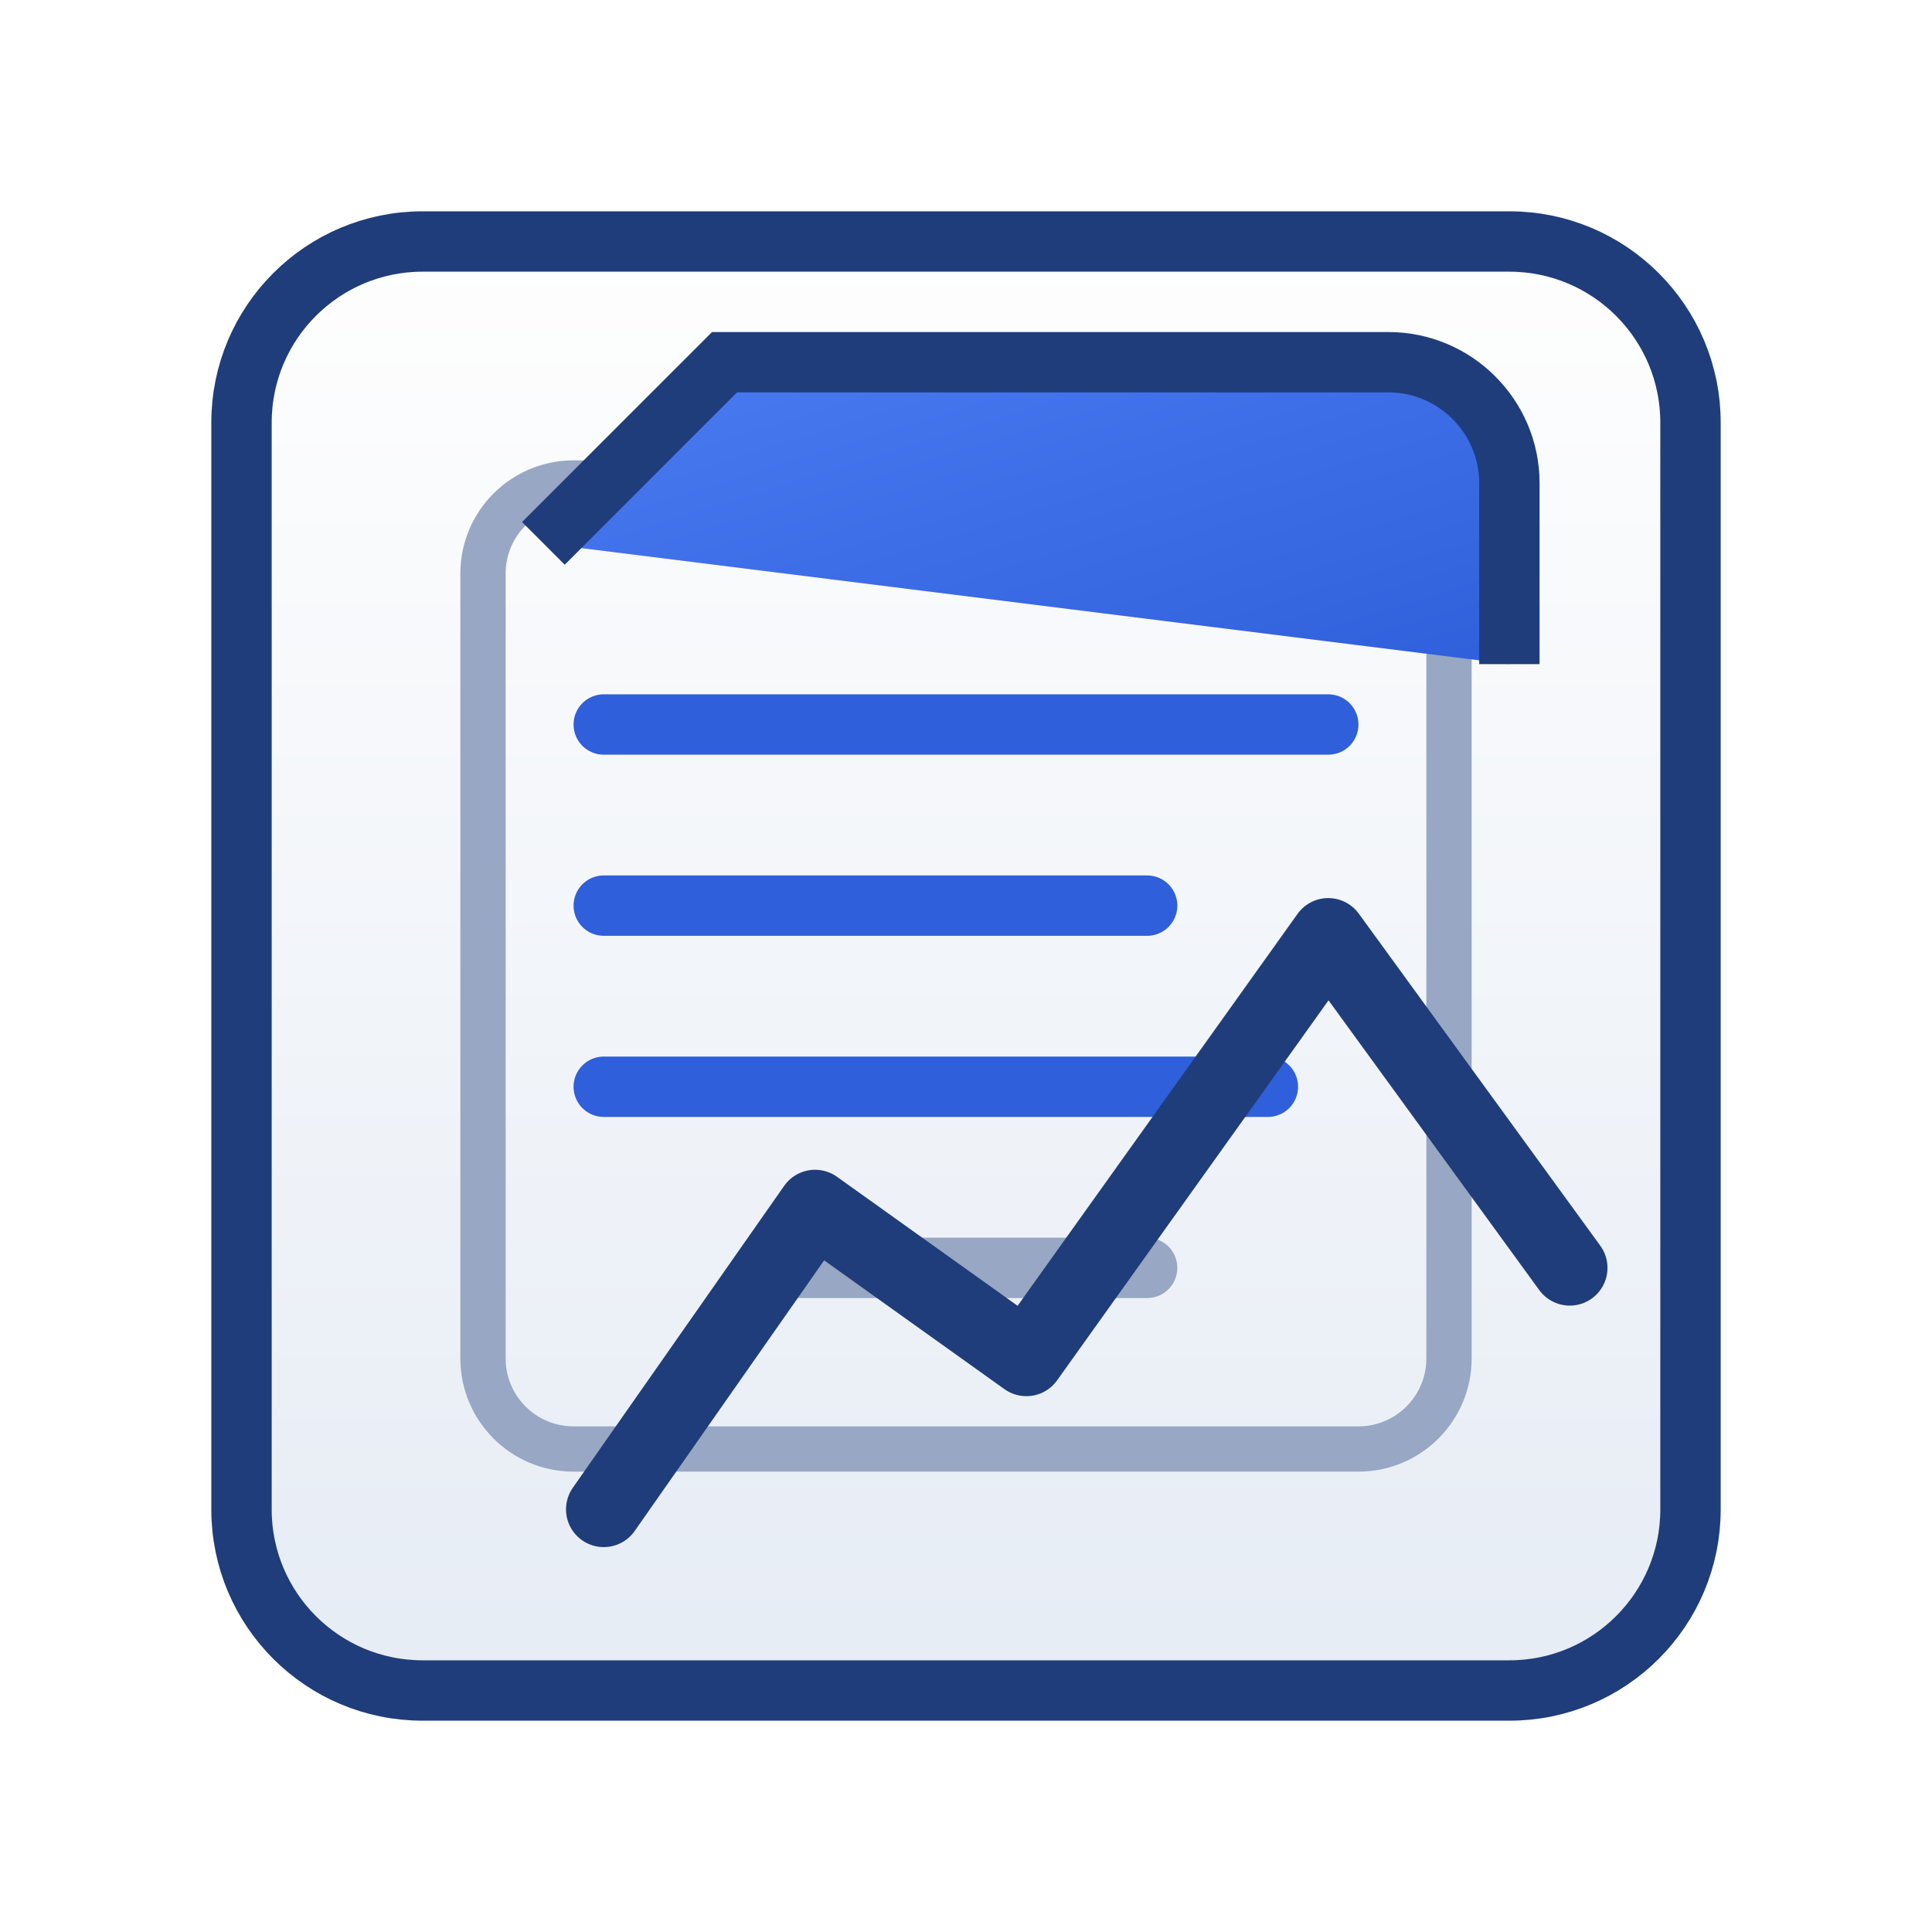
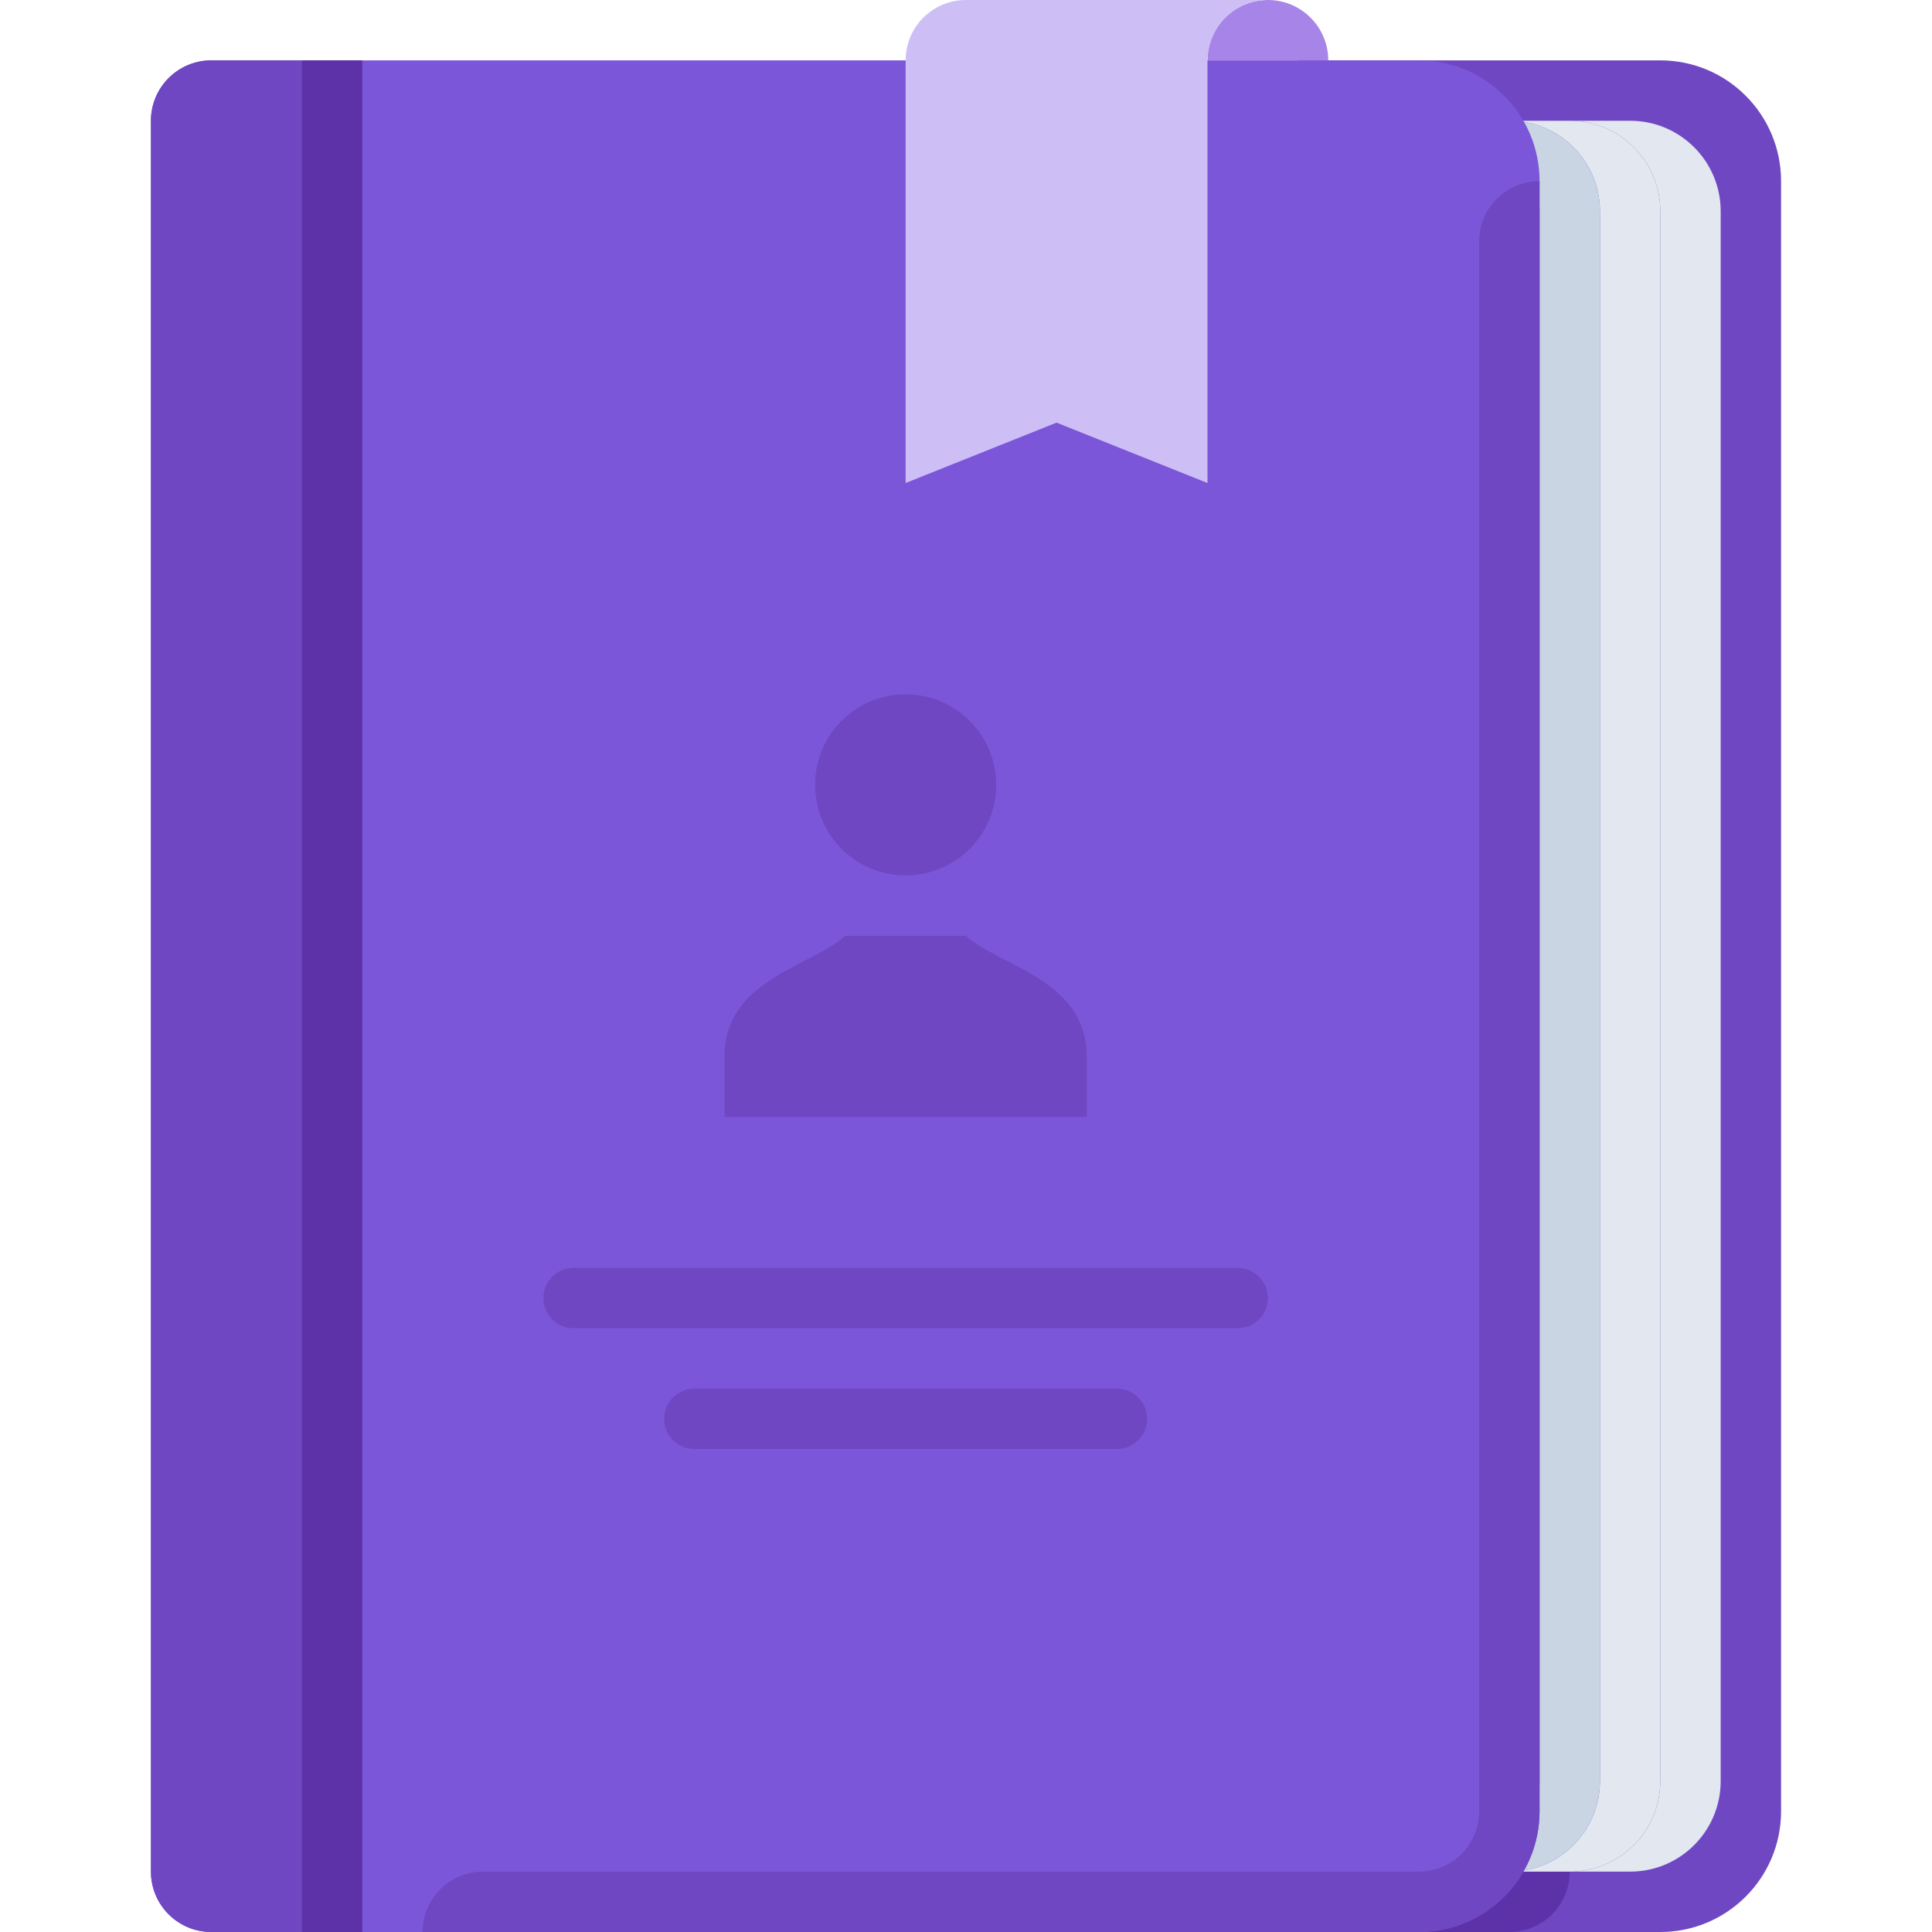
- <svg xmlns="http://www.w3.org/2000/svg" viewBox="0 0 64 64" aria-labelledby="title">
-   <defs>
-     <linearGradient id="paper" x1="0" y1="0" x2="0" y2="1">
-       <stop offset="0%" stop-color="#fefefe" />
-       <stop offset="100%" stop-color="#e6ecf5" />
-     </linearGradient>
-     <linearGradient id="accent" x1="0" y1="0" x2="1" y2="1">
-       <stop offset="0%" stop-color="#4c7cf3" />
-       <stop offset="100%" stop-color="#2f5fda" />
-     </linearGradient>
-   </defs>
-   <rect x="8" y="8" width="48" height="48" rx="6" fill="url(#paper)" stroke="#1f3d7a" stroke-width="2" />
-   <rect x="16" y="16" width="32" height="32" rx="3" fill="none" stroke="#97a7c4" stroke-width="1.5" />
-   <path d="M20 24h24M20 30h18M20 36h22" stroke="#2f5fda" stroke-width="2" stroke-linecap="round" />
-   <path d="M26 42h12" stroke="#97a7c4" stroke-width="2" stroke-linecap="round" />
-   <path d="M18 18l6-6h22c2.2 0 4 1.8 4 4v6" fill="url(#accent)" stroke="#1f3d7a" stroke-width="2" />
-   <path d="M20 50l7-10 7 5 10-14 8 11" fill="none" stroke="#1f3d7a" stroke-width="2.5" stroke-linecap="round" stroke-linejoin="round" />
+ <svg xmlns="http://www.w3.org/2000/svg" version="1.1" id="Layer_1" viewBox="0 0 512 512" xml:space="preserve" fill="#000000">
+   <g id="SVGRepo_bgCarrier" stroke-width="0" />
+   <g id="SVGRepo_tracerCarrier" stroke-linecap="round" stroke-linejoin="round" />
+   <g id="SVGRepo_iconCarrier">
+     <path style="fill:#6f47c2;" d="M440,16h-96v496h96c17.672,0,32-14.328,32-32V48C472,30.328,457.672,16,440,16z" />
+     <path style="fill:#5d32a8;" d="M344,496h72l0,0l0,0c0,8.84-7.16,16-16,16h-56l0,0V496L344,496z" />
+     <g>
+       <path style="fill:#E2E7F0;" d="M432,32h-16c13.256,0,24,10.744,24,24v416c0,13.256-10.744,24-24,24h16c13.256,0,24-10.744,24-24V56 C456,42.744,445.256,32,432,32z" />
+       <path style="fill:#E2E7F0;" d="M416,32h-16c13.256,0,24,10.744,24,24v416c0,13.256-10.744,24-24,24h16c13.256,0,24-10.744,24-24V56 C440,42.744,429.256,32,416,32z" />
+     </g>
+     <path style="fill:#C9D5E3;" d="M400,32h-16c13.256,0,24,10.744,24,24v416c0,13.256-10.744,24-24,24h16c13.256,0,24-10.744,24-24V56 C424,42.744,413.256,32,400,32z" />
+     <path style="fill:#7b56d8;" d="M408,480c0,17.672-14.328,32-32,32H56c-8.84,0-16-7.16-16-16V32c0-8.84,7.16-16,16-16h320 c17.672,0,32,14.328,32,32V480z" />
+     <path style="fill:#a784e8;" d="M336,0c-8.84,0-16,7.16-16,16h32C352,7.16,344.84,0,336,0z" />
+     <path style="fill:#cdbef6;" d="M336,0h-80c-8.84,0-16,7.16-16,16v112l40-16l40,16V16C320,7.16,327.16,0,336,0z" />
+     <g>
+       <path style="fill:#6f47c2;" d="M152,336h176c4.416,0,8,3.584,8,8l0,0c0,4.416-3.584,8-8,8H152c-4.416,0-8-3.584-8-8l0,0 C144,339.584,147.584,336,152,336z" />
+       <path style="fill:#6f47c2;" d="M184,368h112c4.416,0,8,3.584,8,8l0,0c0,4.416-3.584,8-8,8H184c-4.416,0-8-3.584-8-8l0,0 C176,371.584,179.584,368,184,368z" />
+       <path style="fill:#6f47c2;" d="M288,296v-16c0-20.56-23.44-24-32-32h-32c-8.56,8-32,11.44-32,32v16H288z" />
+       <circle style="fill:#6f47c2;" cx="240" cy="208" r="24" />
+       <path style="fill:#6f47c2;" d="M56,16h24l0,0v496l0,0H56c-8.84,0-16-7.16-16-16V32C40,23.16,47.16,16,56,16z" />
+       <path style="fill:#6f47c2;" d="M392,64v416c0,8.84-7.16,16-16,16H128c-8.84,0-16,7.16-16,16h264c17.672,0,32-14.328,32-32V48l0,0 C399.16,48,392,55.16,392,64z" />
+     </g>
+     <rect x="80" y="16" style="fill:#5d32a8;" width="16" height="496" />
+   </g>
</svg>
